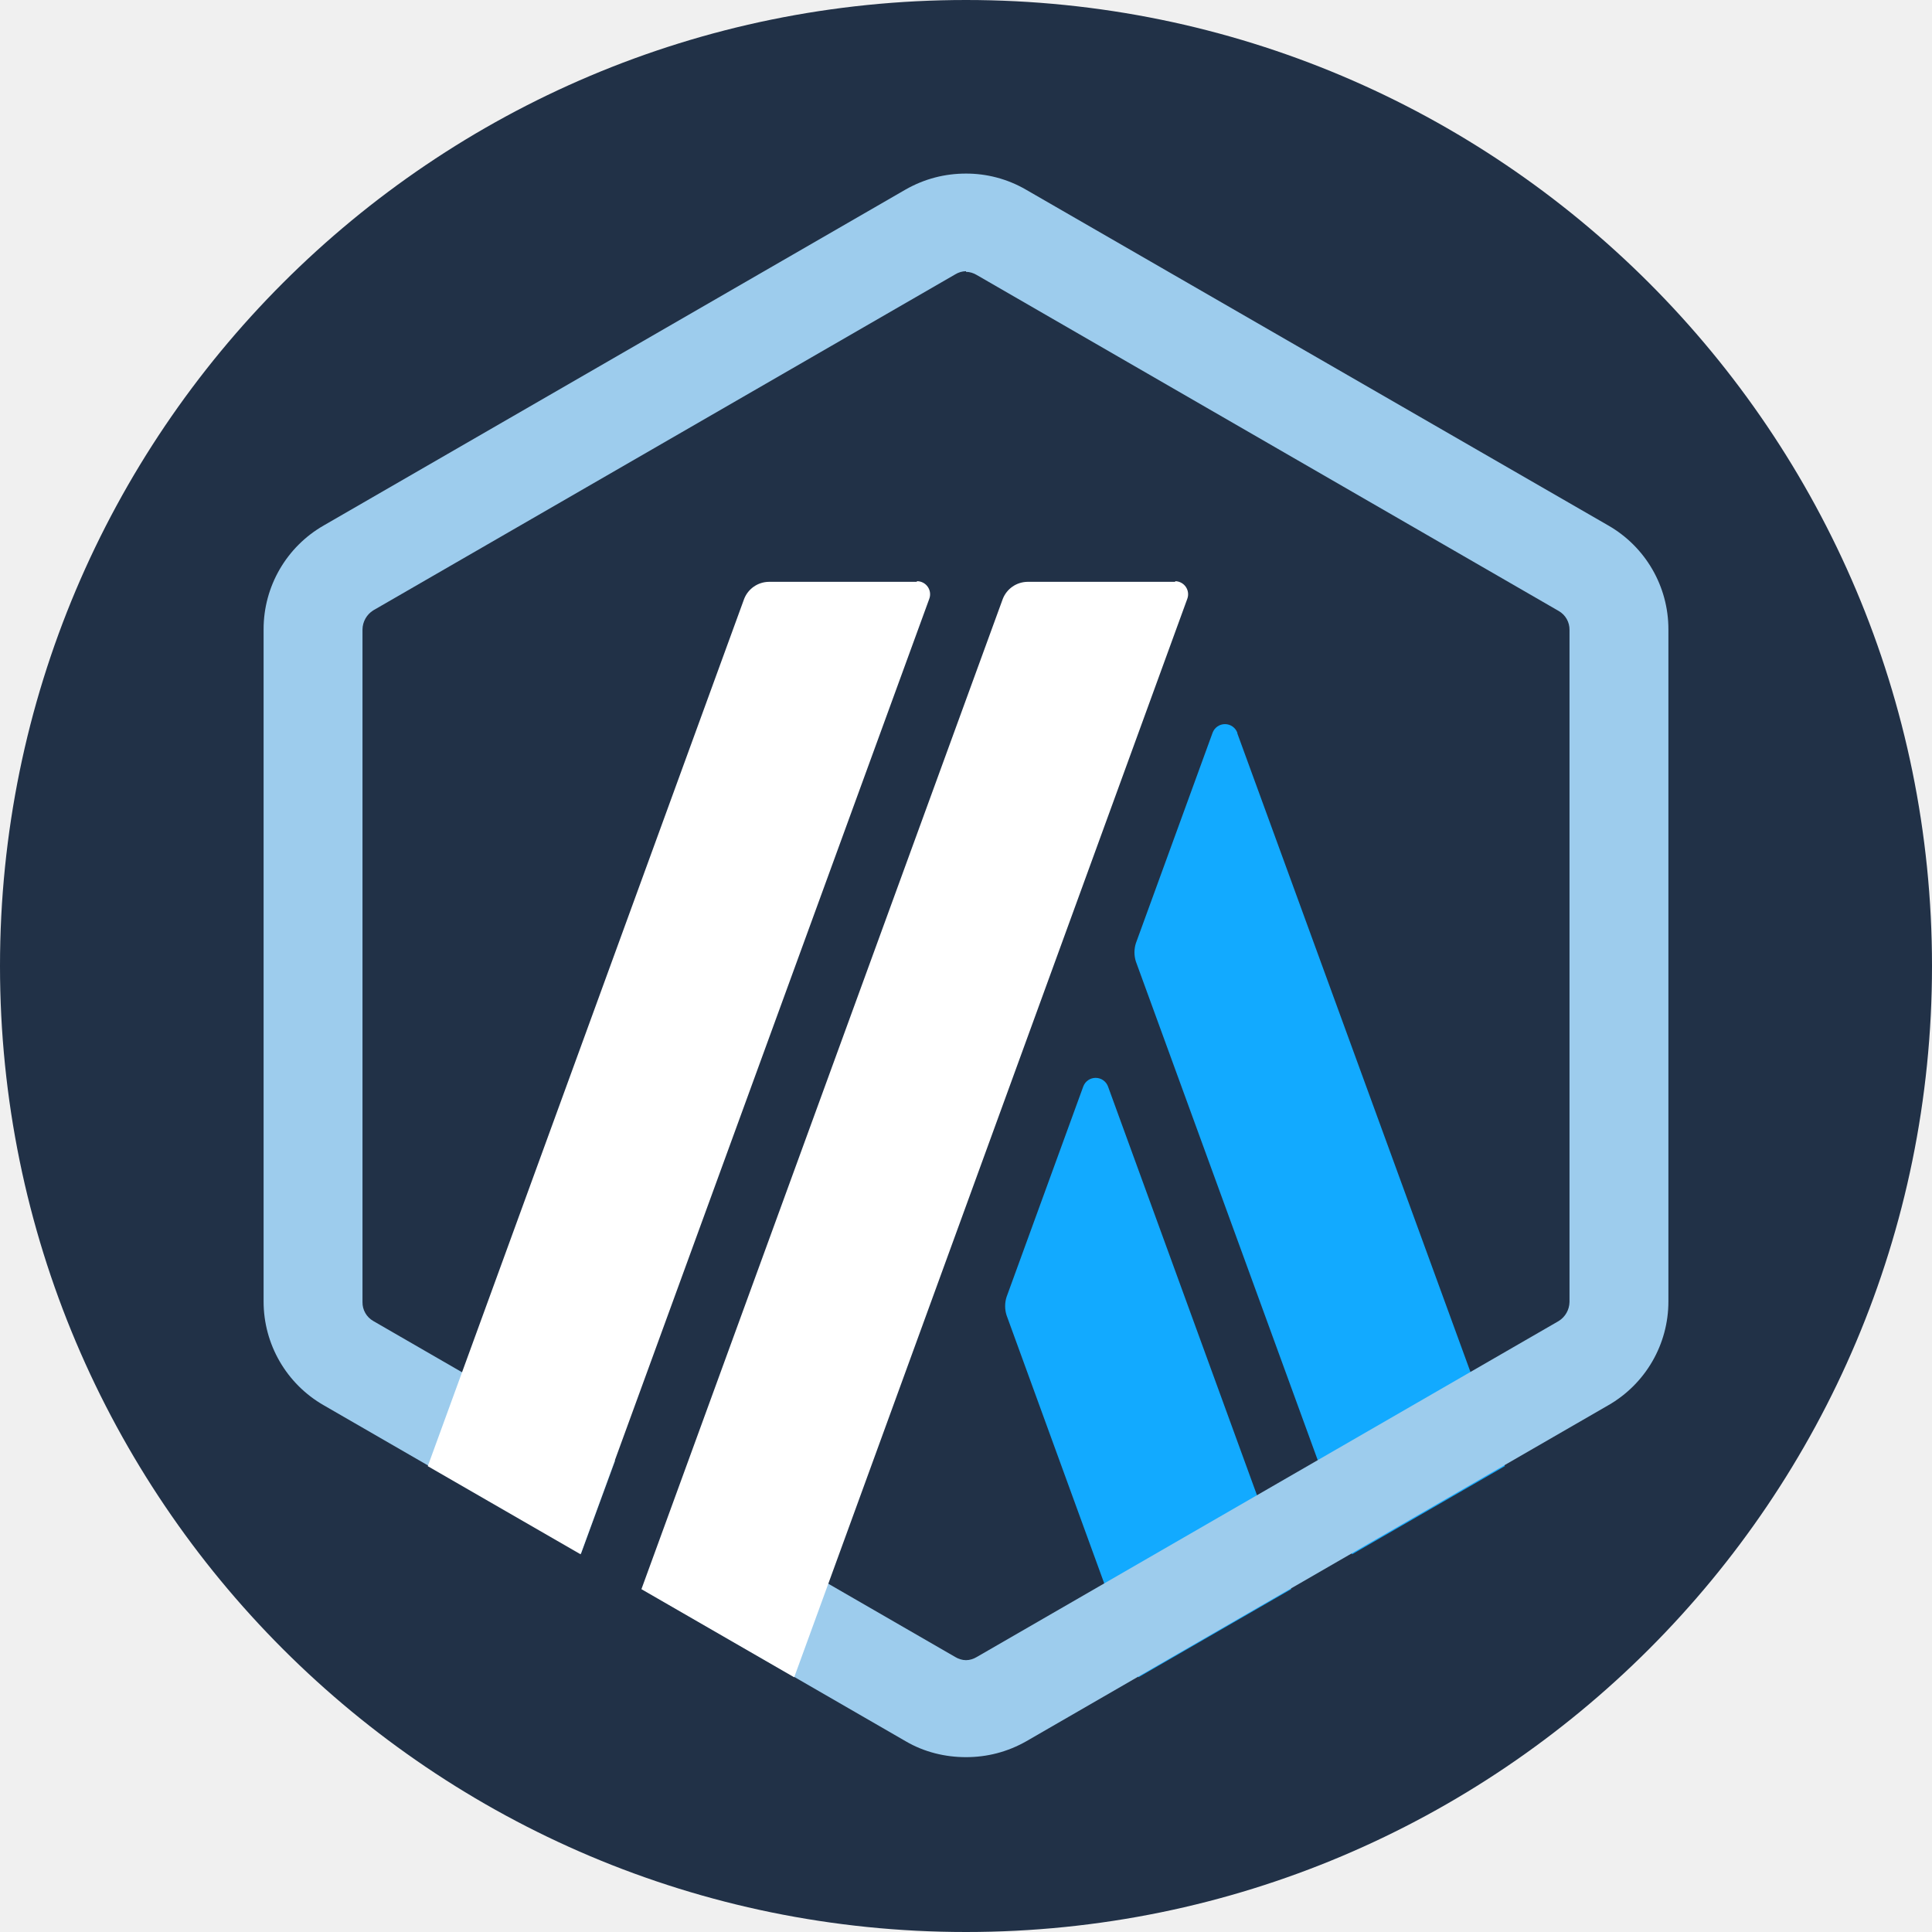
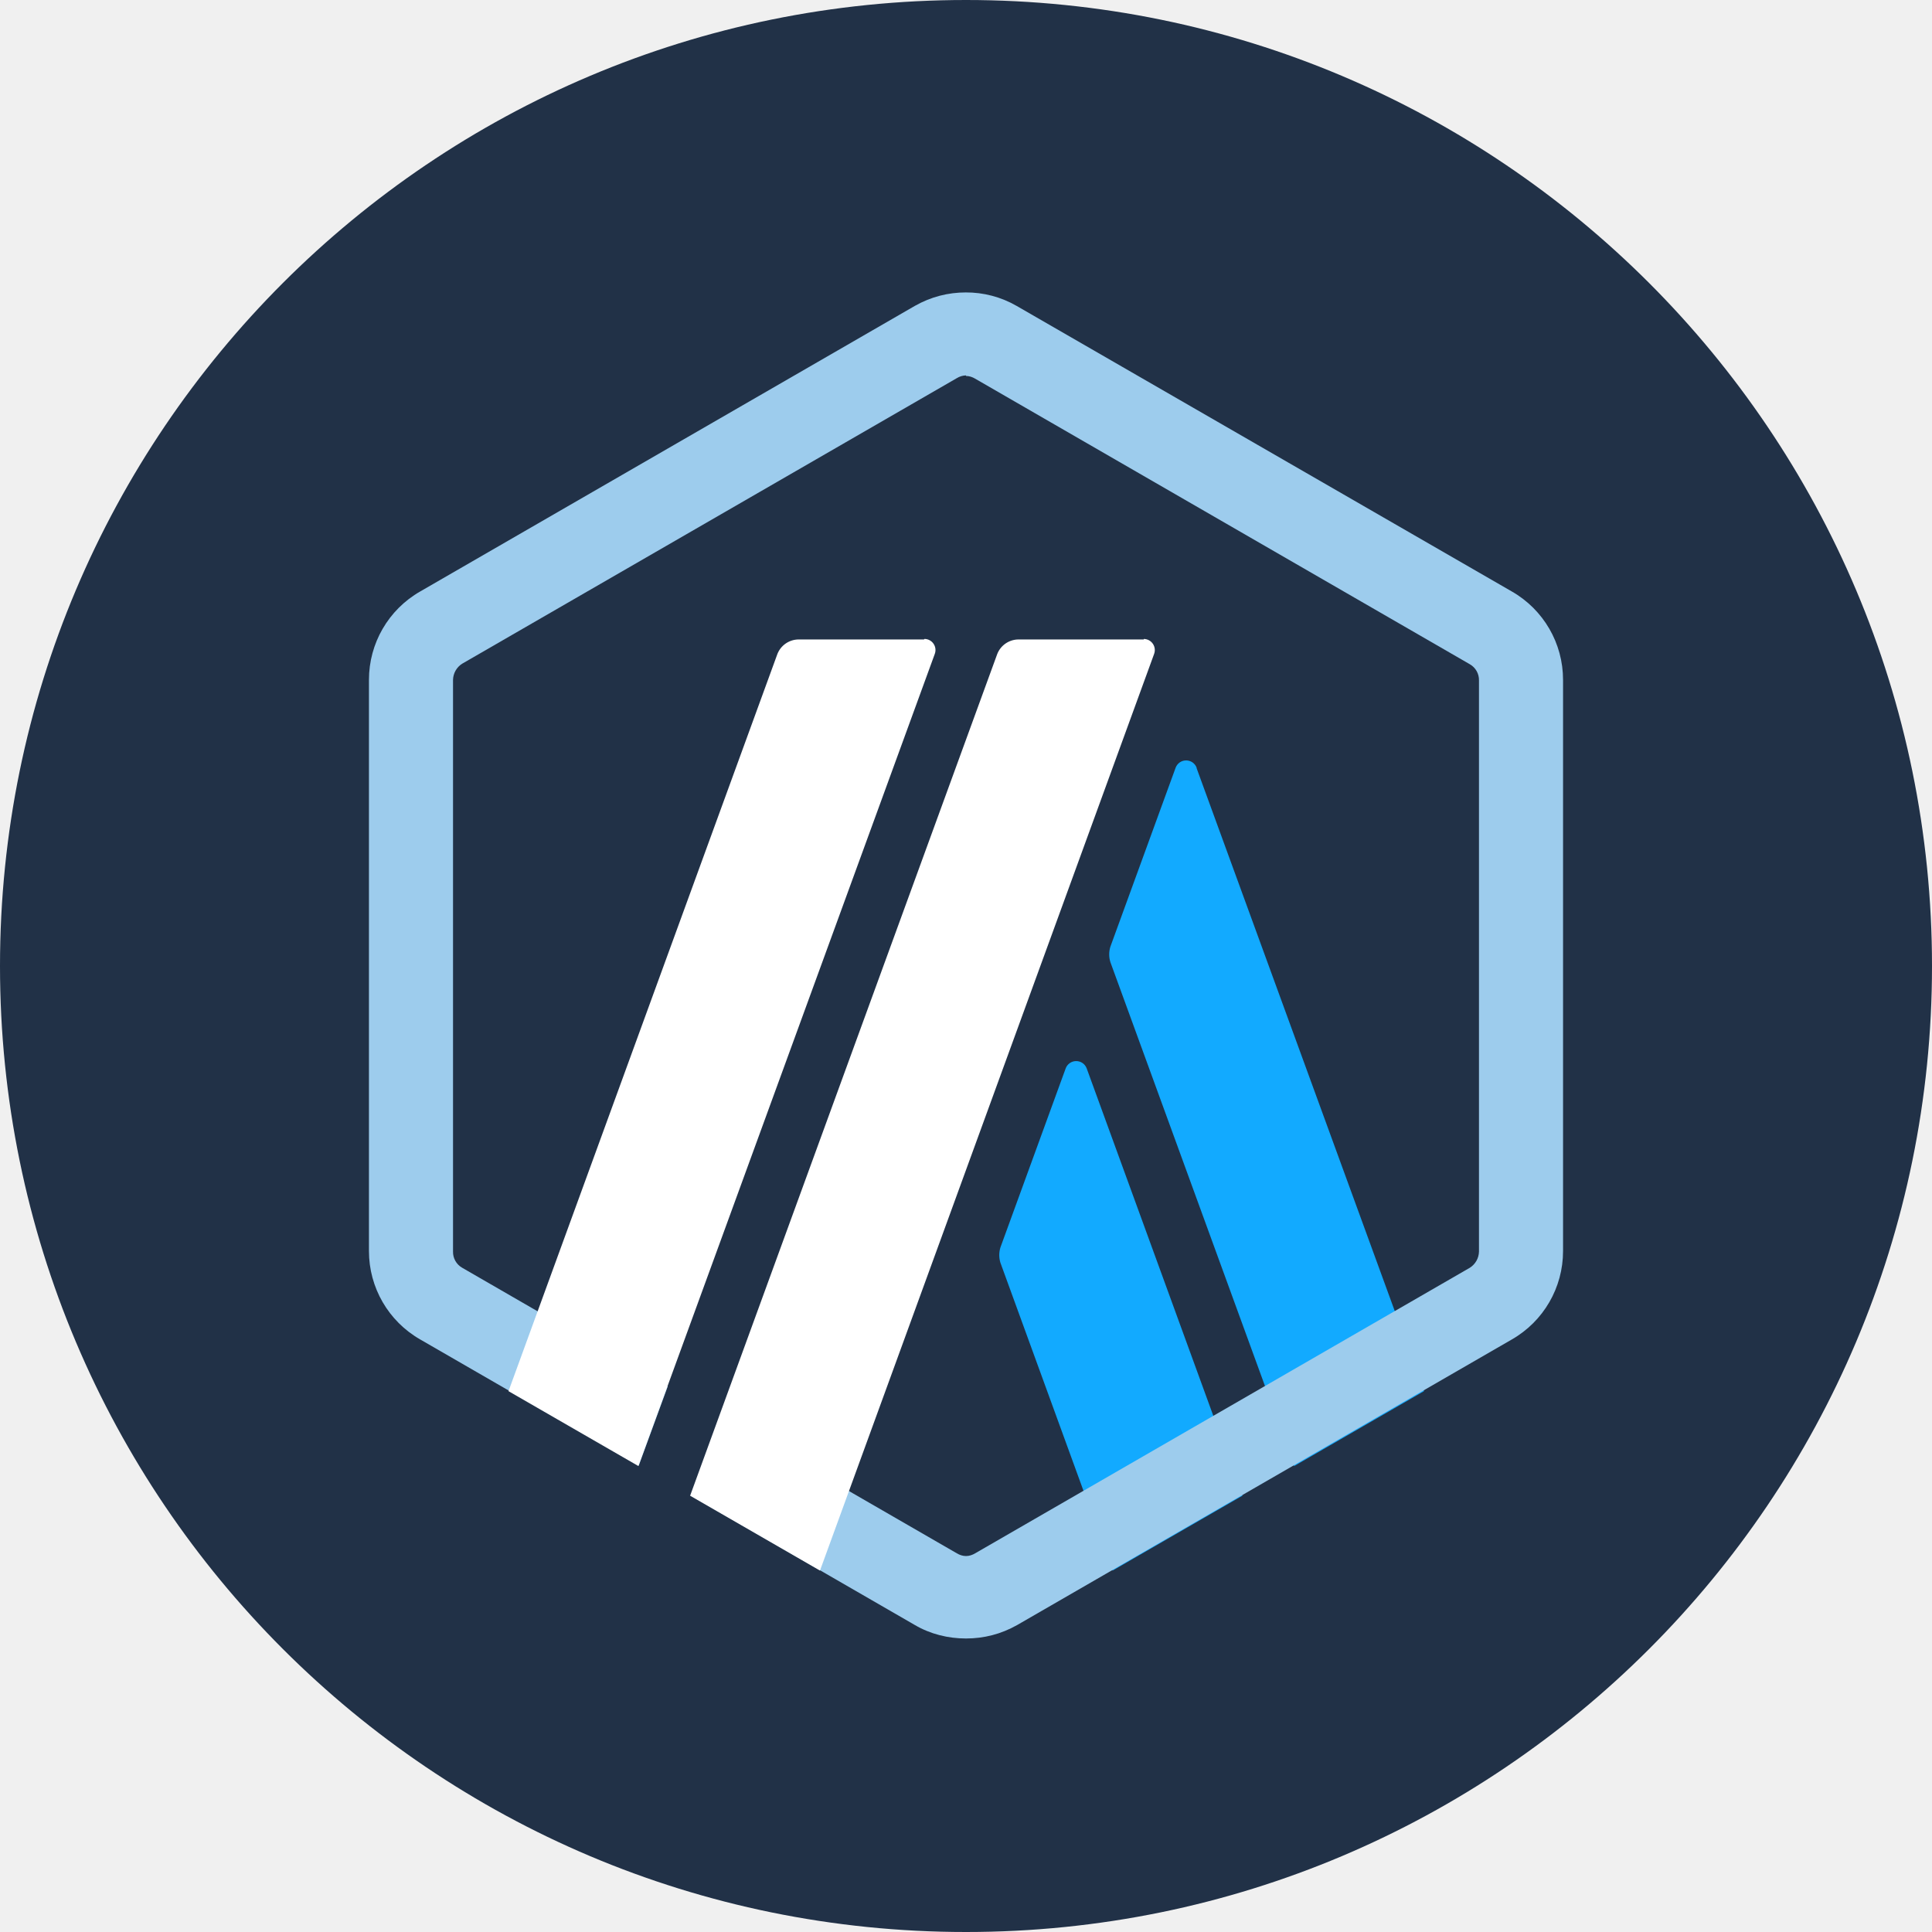
<svg xmlns="http://www.w3.org/2000/svg" viewBox="0 0 64 64">
  <circle cx="32" cy="32" r="32" fill="#213147" />
-   <path fill="#213147" d="M10.496 21.71v20.58c0 1.323.693 2.52 1.848 3.192l17.829 10.29a3.7 3.7 0 0 0 3.675 0l17.829-10.29a3.69 3.69 0 0 0 1.848-3.192V21.71c0-1.323-.693-2.52-1.848-3.192L33.848 8.228a3.7 3.7 0 0 0-3.675 0l-17.829 10.29a3.67 3.67 0 0 0-1.827 3.192z" />
-   <path fill="#12aaff" d="m35.885 35.99-2.541 6.972a1 1 0 0 0 0 .609l4.368 11.991 5.061-2.919-6.069-16.653a.437.437 0 0 0-.819 0m5.103-11.718a.437.437 0 0 0-.819 0l-2.541 6.972a1 1 0 0 0 0 .609l7.161 19.635 5.061-2.919-8.862-24.276z" />
-   <path fill="#9dcced" d="M32 9.005c.126 0 .252.042.357.105l19.278 11.13a.71.71 0 0 1 .357.63v22.26a.76.76 0 0 1-.357.63L32.357 54.89c-.105.063-.231.105-.357.105s-.252-.042-.357-.105L12.365 43.76a.71.71 0 0 1-.357-.63V20.849a.76.76 0 0 1 .357-.63l19.278-11.13A.7.7 0 0 1 32 8.984zm0-3.255c-.693 0-1.365.168-1.995.525l-19.278 11.13a3.96 3.96 0 0 0-1.995 3.444v22.26a3.96 3.96 0 0 0 1.995 3.444l19.278 11.13c.609.357 1.302.525 1.995.525s1.365-.168 1.995-.525l19.278-11.13a3.96 3.96 0 0 0 1.995-3.444v-22.26a3.96 3.96 0 0 0-1.995-3.444L33.974 6.275a3.94 3.94 0 0 0-1.995-.525z" />
-   <path fill="#213147" d="m19.232 51.509 1.785-4.872 3.57 2.961-3.339 3.066z" />
-   <path fill="#fff" d="M30.362 19.274h-4.893a.89.89 0 0 0-.819.567L14.171 48.569l5.061 2.919 11.55-31.647a.433.433 0 0 0-.399-.588zm8.568 0h-4.893a.89.89 0 0 0-.819.567l-11.97 32.802 5.061 2.919 13.02-35.721a.433.433 0 0 0-.399-.588z" />
+   <path fill="#213147" d="M13.722 23.254v17.493a3.12 3.12 0 0 0 1.57 2.713l15.155 8.746a3.15 3.15 0 0 0 3.124 0l15.154-8.746a3.14 3.14 0 0 0 1.571-2.714V23.254a3.12 3.12 0 0 0-1.57-2.714L33.57 11.794a3.15 3.15 0 0 0-3.124 0L15.292 20.54a3.12 3.12 0 0 0-1.553 2.713z" />
+   <path fill="#12aaff" d="m35.302 35.392-2.16 5.926a.85.85 0 0 0 0 .517l3.713 10.193 4.302-2.481-5.159-14.155a.371.371 0 0 0-.696 0m4.338-9.96a.371.371 0 0 0-.696 0l-2.16 5.925a.85.85 0 0 0 0 .518l6.087 16.69 4.301-2.481-7.532-20.635z" />
+   <path fill="#9dcced" d="M32 12.454c.107 0 .214.036.303.09l16.387 9.46a.6.6 0 0 1 .303.535V41.46a.65.65 0 0 1-.303.536l-16.387 9.46c-.089.054-.196.09-.303.09s-.214-.036-.303-.09l-16.387-9.46a.6.6 0 0 1-.303-.536V22.522a.65.65 0 0 1 .303-.536l16.387-9.46a.6.6 0 0 1 .303-.09zm0-2.767c-.589 0-1.16.143-1.696.447l-16.386 9.46a3.37 3.37 0 0 0-1.696 2.928v18.92a3.37 3.37 0 0 0 1.696 2.928l16.386 9.46c.518.304 1.107.447 1.696.447s1.16-.143 1.696-.446l16.386-9.46a3.37 3.37 0 0 0 1.696-2.928V22.522a3.37 3.37 0 0 0-1.696-2.928l-16.404-9.46a3.35 3.35 0 0 0-1.696-.447z" />
+   <path fill="#213147" d="m21.147 48.583 1.517-4.142 3.035 2.517-2.838 2.606z" />
+   <path fill="#fff" d="M30.608 21.183h-4.16a.76.76 0 0 0-.696.482l-8.907 24.419 4.302 2.48 9.818-26.9a.368.368 0 0 0-.34-.499zm7.282 0h-4.159a.76.76 0 0 0-.696.482L22.861 49.547l4.302 2.48L38.23 21.666a.368.368 0 0 0-.34-.5z" />
</svg>
